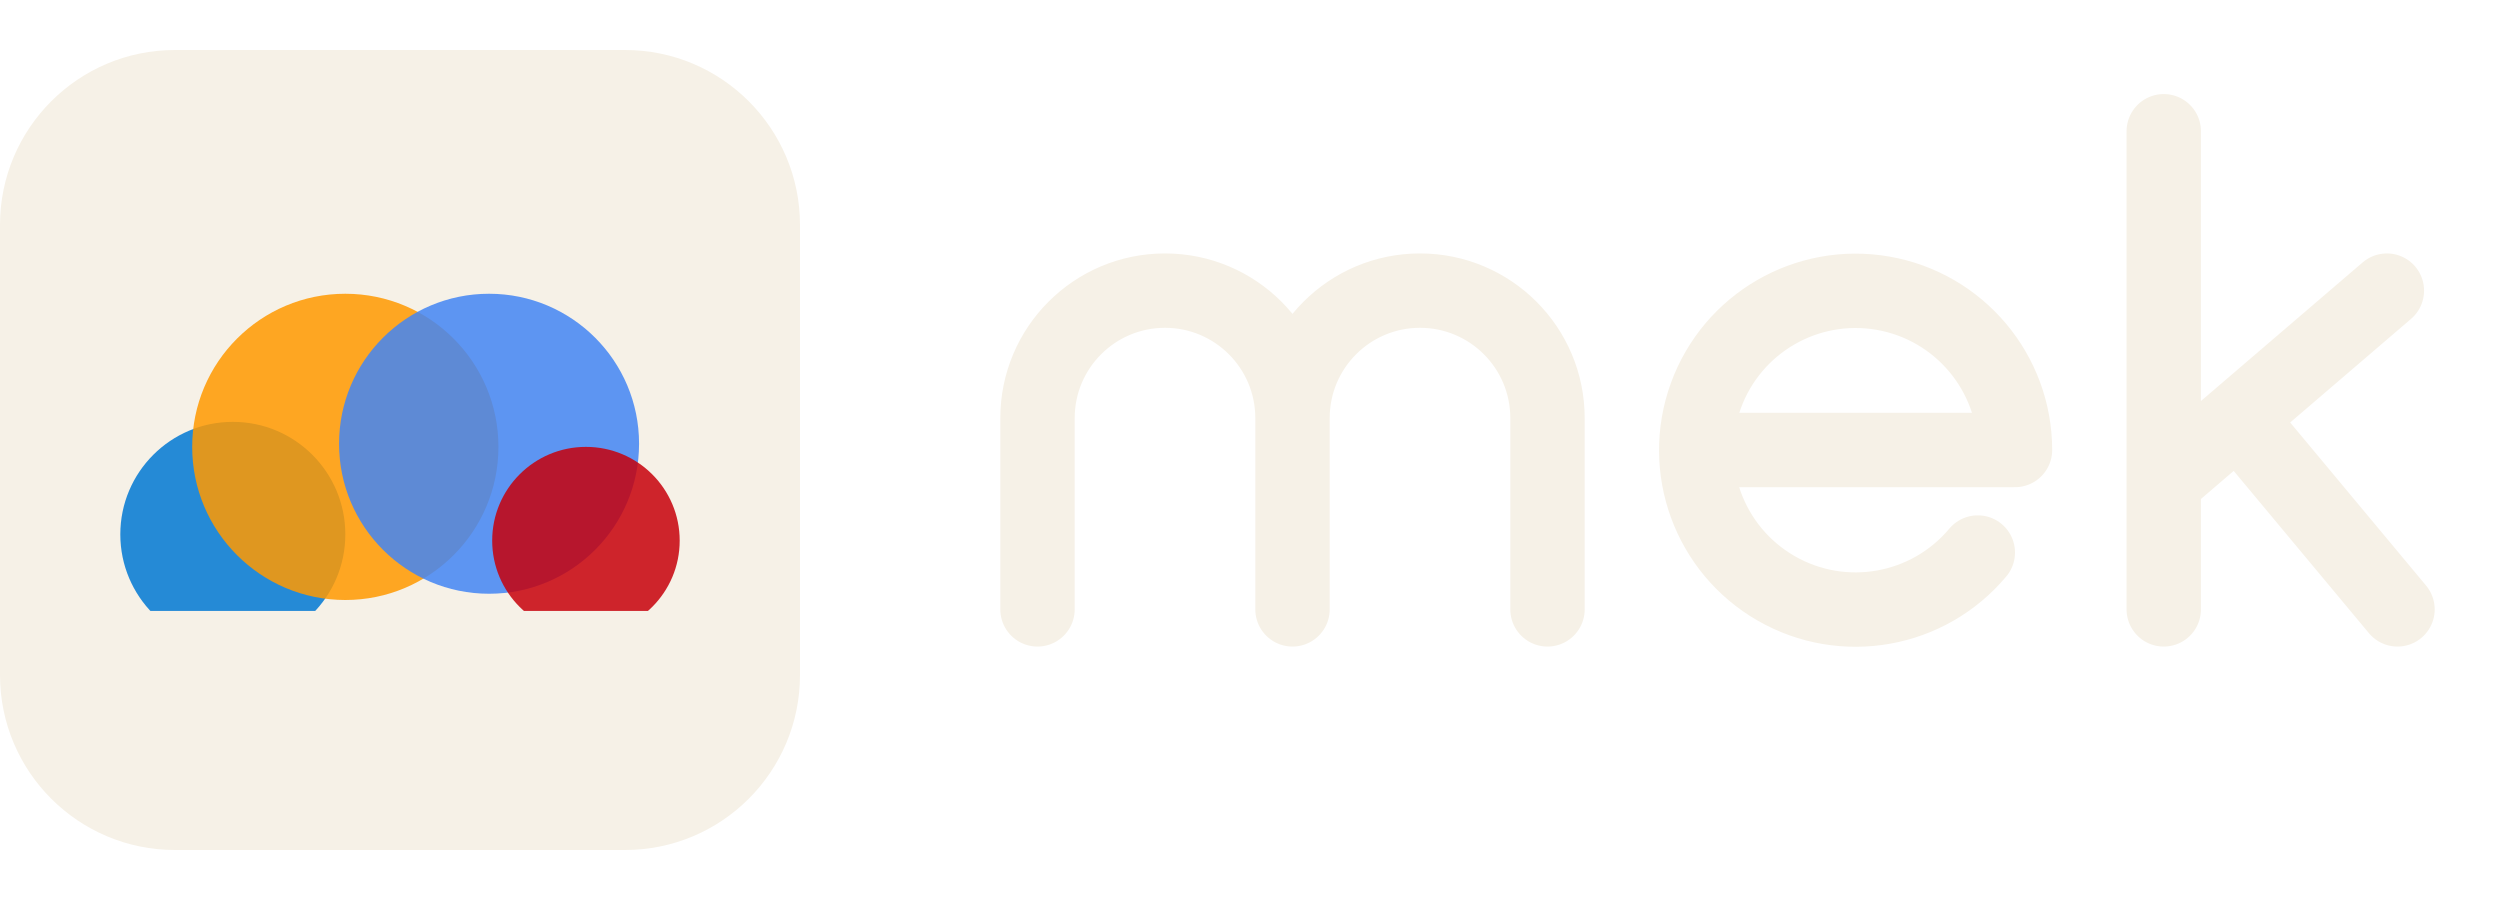
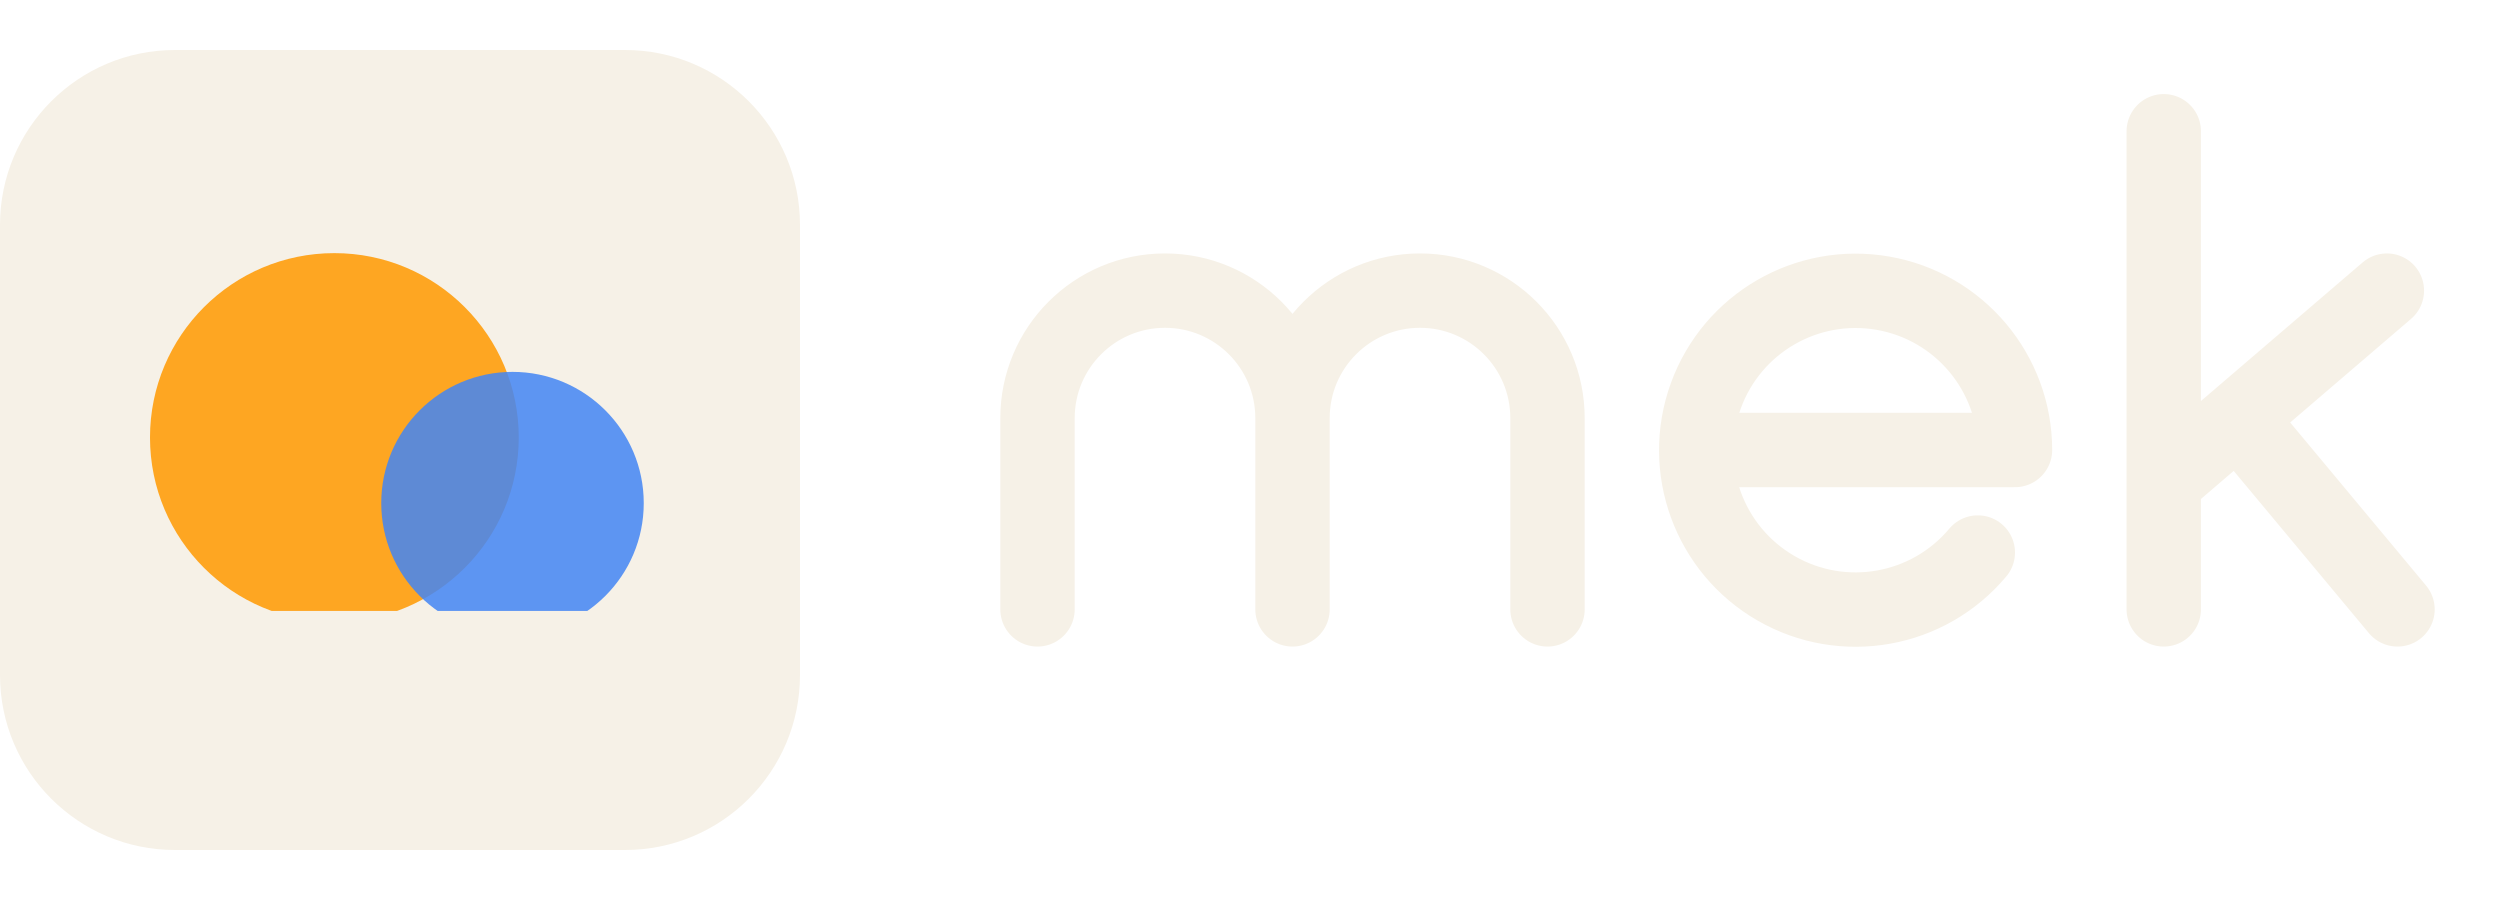
<svg xmlns="http://www.w3.org/2000/svg" viewBox="0 0 400 144" width="400" height="144" role="img" aria-label="mek">
  <svg x="0" y="8" width="128" height="128" viewBox="0 0 512 512">
    <defs>
      <clipPath id="mek-base">
        <rect width="512" height="359" />
      </clipPath>
    </defs>
    <rect width="512" height="512" rx="112" fill="#F6F1E7" />
    <g clip-path="url(#mek-base)" fill-opacity="0.85">
-       <circle cx="149" cy="310" r="72" fill="#0078D4" />
-       <circle cx="221" cy="254" r="98" fill="#FF9900" />
-       <circle cx="313" cy="252" r="96" fill="#4285F4" />
-       <circle cx="375" cy="314" r="60" fill="#C7000B" />
+       <circle cx="214" cy="248" r="118" fill="#FF9900" />
+       <circle cx="328" cy="290" r="84" fill="#4285F4" />
    </g>
  </svg>
  <path transform="translate(166 12.5) scale(0.85)" d="M0,100 V64 A24,24 0 0 1 48,64 V100 M48,64 A24,24 0 0 1 96,64 V100      M124,70 H184 A30,30 0 1 0 177,89.3      M212,10 V100 M254,40 L212,76 M226,64 L256,100" fill="none" stroke="#F6F1E7" stroke-width="14" stroke-linecap="round" stroke-linejoin="round" />
</svg>
